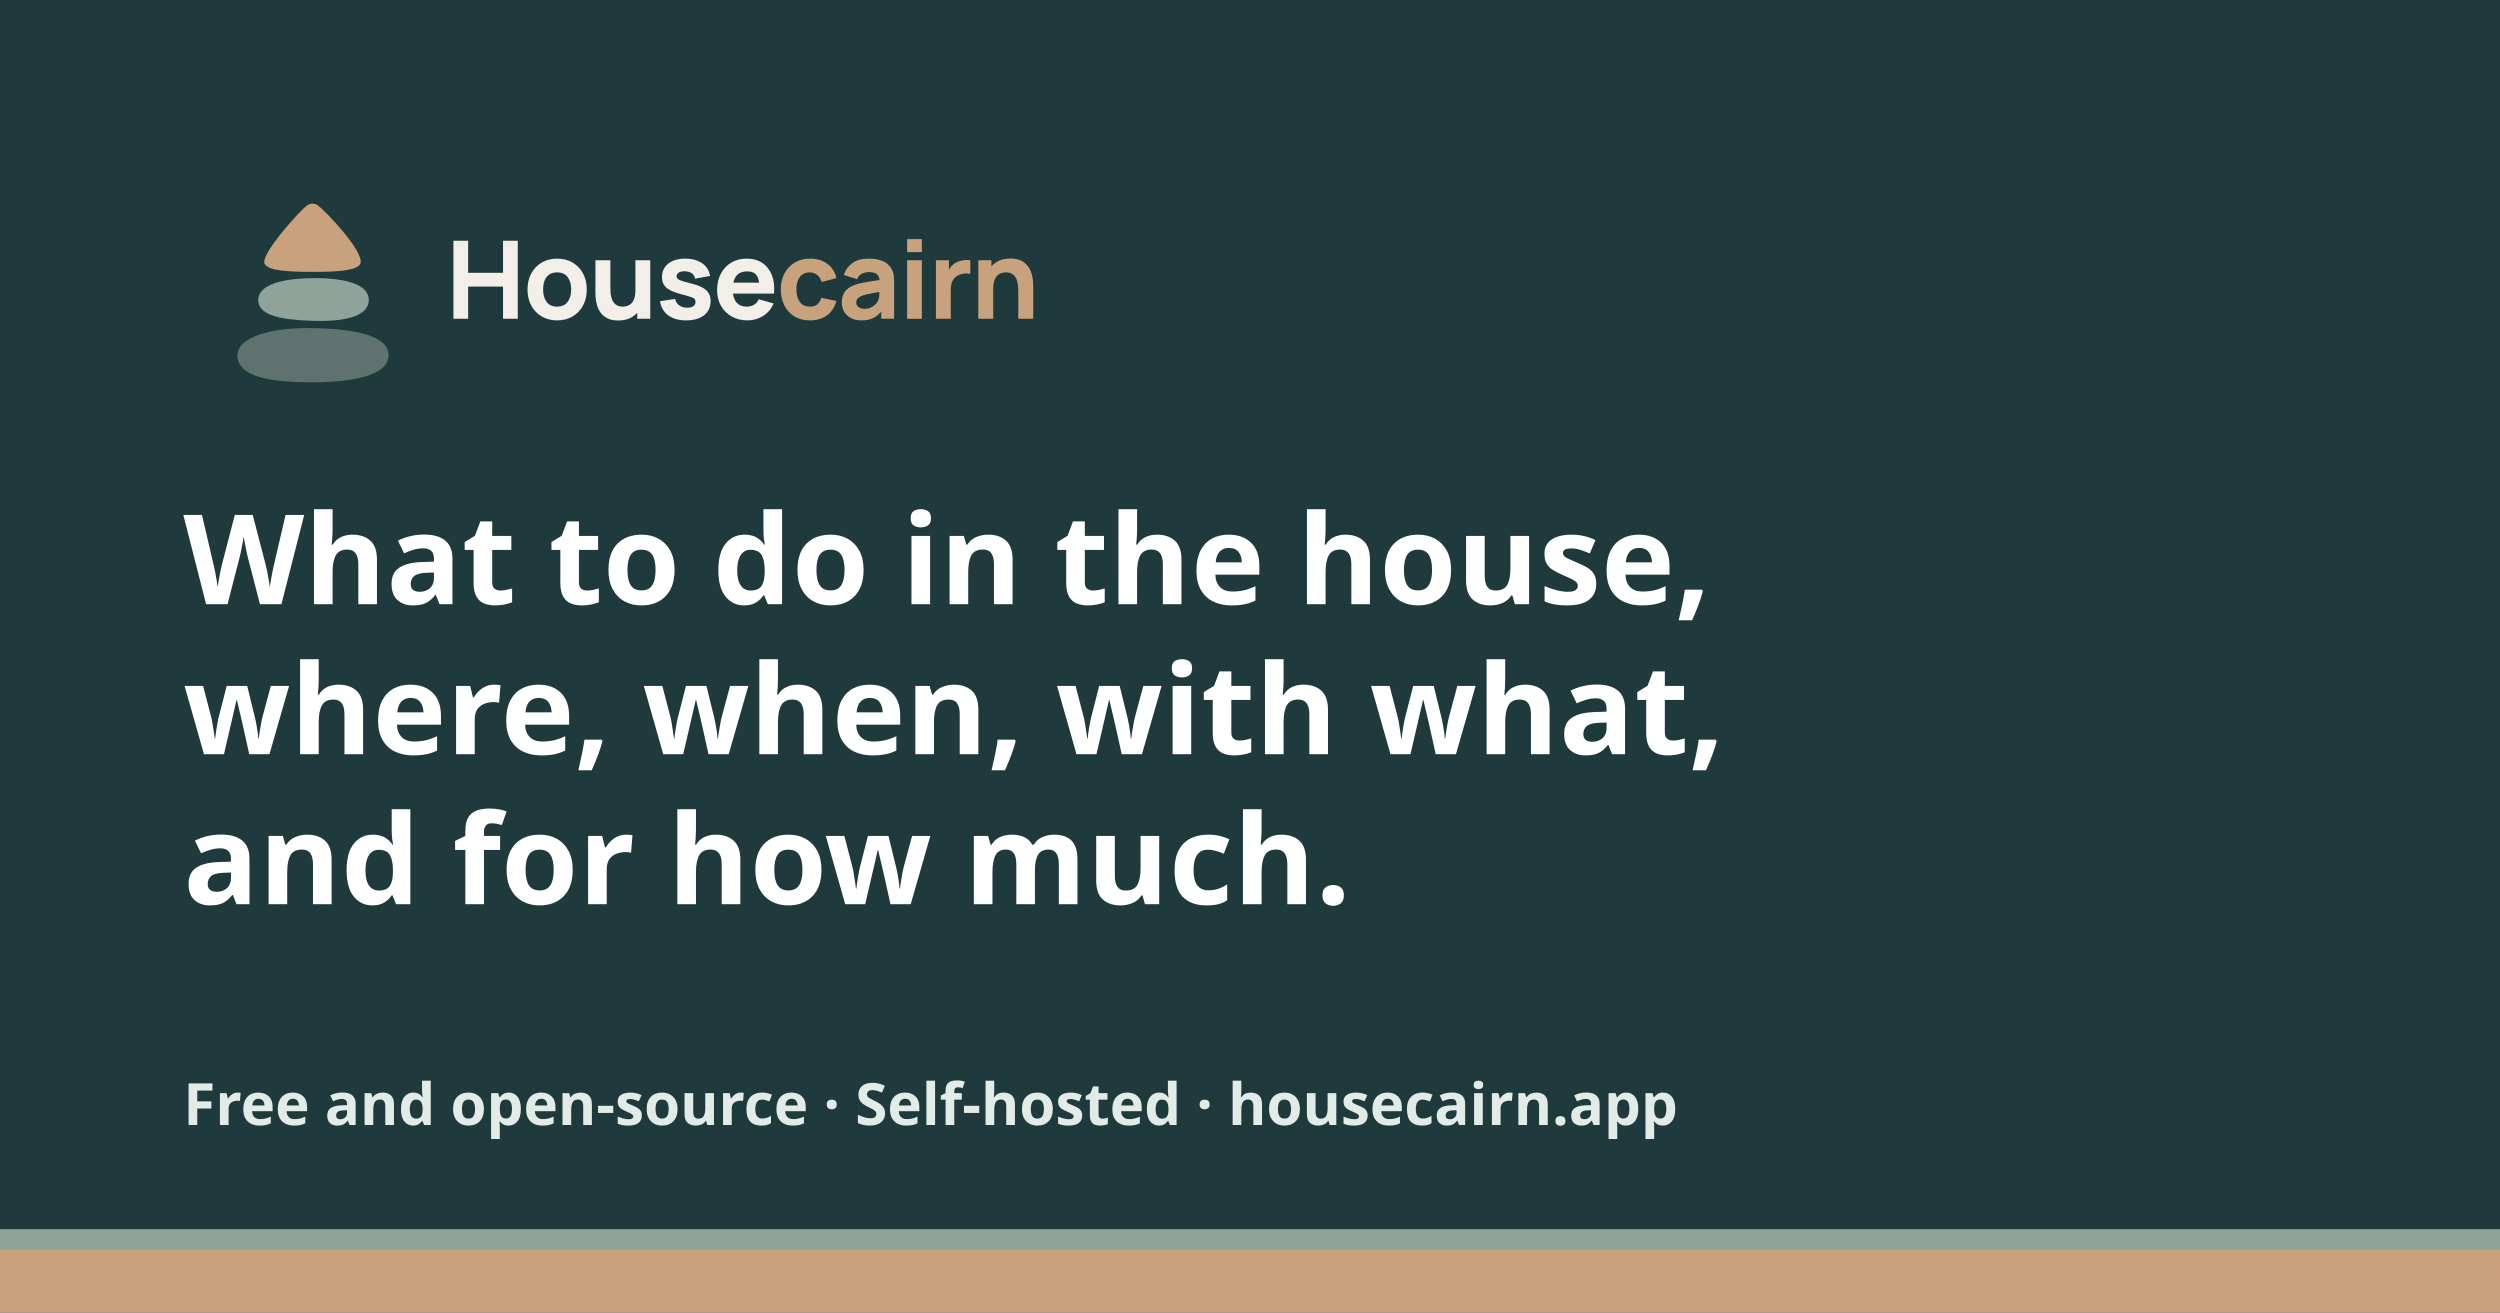
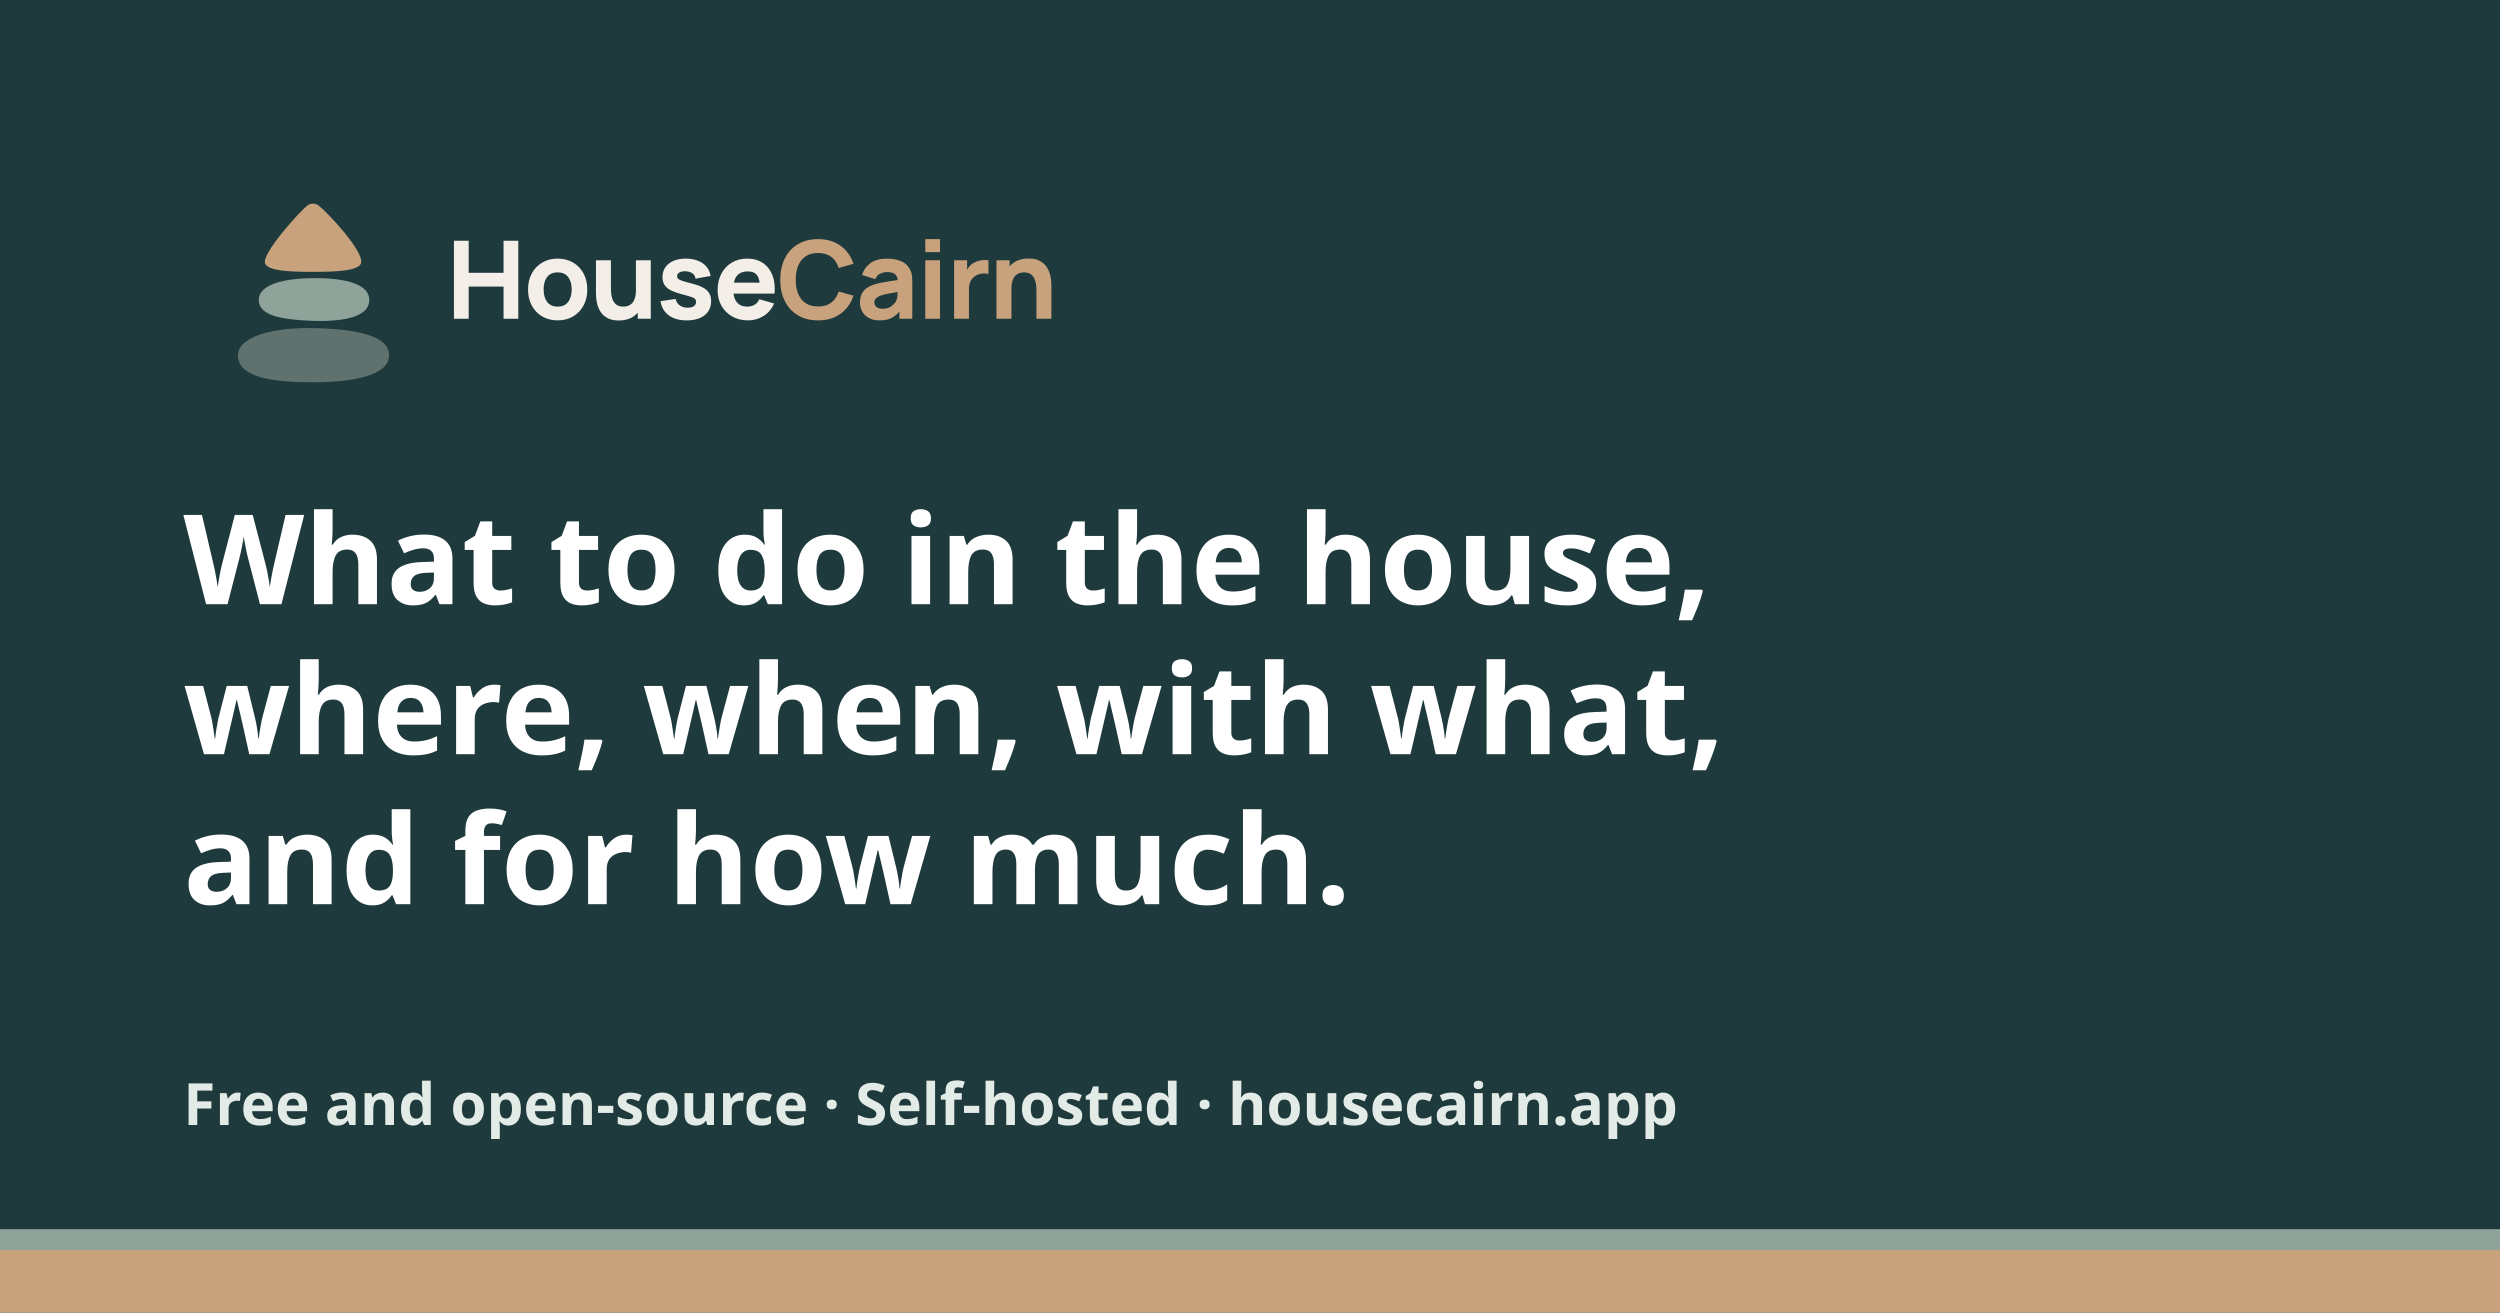
<svg xmlns="http://www.w3.org/2000/svg" width="1200" height="630" viewBox="0 0 1200 630">
  <rect width="1200" height="630" fill="#1F3A3D" />
  <rect x="0" y="600" width="1200" height="30" fill="#C8A27C" />
  <rect x="0" y="590" width="1200" height="10" fill="#8FA39A" />
-   <svg x="80" y="70" width="438" height="128" viewBox="0 0 876 256">
-     <rect width="876" height="256" fill="#1F3A3D" />
+   <svg x="80" y="70" width="447" height="128" viewBox="0 0 893 256">
+     <rect width="893" height="256" fill="#1F3A3D" />
    <g transform="translate(12,0)">
      <path fill="#5F726E" d="M56,203 C54,183 90,174 130,175 C172,176 202,183 201,202 C200,220 168,227 128,227 C88,227 58,222 56,203Z" />
      <path fill="#8FA39A" d="M76,150 C74,133 100,127 130,127 C160,127 183,133 182,149 C181,164 158,169 128,168 C98,167 78,163 76,150Z" />
      <path fill="#C8A27C" d="M82,113 C78,104 116,62 123,57 C126,55 130,55 133,57 C141,63 178,102 174,113 C171,120 151,121 128,121 C105,121 85,120 82,113Z" />
    </g>
    <path fill="#F3EFE8" transform="translate(268.00,166) scale(0.052,-0.052)" d="M140 0V1440H412V848H1056V1440H1328V0H1056V594H412V0Z" />
    <path fill="#F3EFE8" transform="translate(342.26,166) scale(0.052,-0.052)" d="M626 -30Q463 -30 340.0 43.0Q217 116 148.5 244.5Q80 373 80 540Q80 709 150.0 837.5Q220 966 343.0 1038.0Q466 1110 626 1110Q789 1110 912.5 1037.0Q1036 964 1105.0 835.5Q1174 707 1174 540Q1174 372 1104.5 243.5Q1035 115 911.5 42.5Q788 -30 626 -30ZM626 224Q757 224 821.5 312.5Q886 401 886 540Q886 684 820.5 770.0Q755 856 626 856Q537 856 480.0 816.0Q423 776 395.5 705.0Q368 634 368 540Q368 395 433.5 309.5Q499 224 626 224Z" />
    <path fill="#F3EFE8" transform="translate(405.38,166) scale(0.052,-0.052)" d="M542 -32Q415 -32 335.0 11.0Q255 54 210.5 120.0Q166 186 147.0 257.5Q128 329 124.0 388.0Q120 447 120 474V1080H396V570Q396 533 400.0 475.5Q404 418 425.0 360.0Q446 302 493.5 263.0Q541 224 628 224Q663 224 703.0 235.0Q743 246 778.0 277.5Q813 309 835.5 370.5Q858 432 858 532L1014 458Q1014 330 962.0 218.0Q910 106 805.5 37.0Q701 -32 542 -32ZM892 0V358H858V1080H1132V0Z" />
    <path fill="#F3EFE8" transform="translate(469.45,166) scale(0.052,-0.052)" d="M562 -30Q358 -30 232.5 62.5Q107 155 80 324L358 366Q375 290 433.5 247.0Q492 204 582 204Q656 204 696.0 232.5Q736 261 736 312Q736 344 720.0 363.5Q704 383 648.5 402.0Q593 421 476 452Q344 486 265.0 528.0Q186 570 151.0 628.5Q116 687 116 770Q116 874 169.0 950.5Q222 1027 318.5 1068.5Q415 1110 546 1110Q673 1110 771.0 1071.0Q869 1032 929.5 960.0Q990 888 1004 790L726 740Q719 800 674.0 835.0Q629 870 552 876Q477 881 431.5 856.0Q386 831 386 784Q386 756 405.5 737.0Q425 718 486.5 698.0Q548 678 674 646Q797 614 871.5 571.5Q946 529 980.0 469.5Q1014 410 1014 326Q1014 160 894.0 65.0Q774 -30 562 -30Z" />
    <path fill="#F3EFE8" transform="translate(524.26,166) scale(0.052,-0.052)" d="M642 -30Q476 -30 349.5 41.5Q223 113 151.5 238.5Q80 364 80 526Q80 703 150.0 834.0Q220 965 343.0 1037.5Q466 1110 626 1110Q796 1110 915.0 1030.0Q1034 950 1091.0 805.0Q1148 660 1131 464H862V564Q862 729 809.5 801.5Q757 874 638 874Q499 874 433.5 789.5Q368 705 368 540Q368 389 433.5 306.5Q499 224 626 224Q706 224 763.0 259.0Q820 294 850 360L1122 282Q1061 134 929.5 52.0Q798 -30 642 -30ZM284 464V666H1000V464Z" />
-     <path fill="#C8A27C" transform="translate(585.41,166) scale(0.052,-0.052)" d="M616 -30Q448 -30 328.0 45.0Q208 120 144.0 249.0Q80 378 80 540Q80 704 146.5 833.0Q213 962 334.0 1036.0Q455 1110 620 1110Q811 1110 940.5 1013.5Q1070 917 1106 750L834 678Q810 762 750.5 809.0Q691 856 616 856Q530 856 475.0 814.5Q420 773 394.0 701.5Q368 630 368 540Q368 399 430.5 311.5Q493 224 616 224Q708 224 756.0 266.0Q804 308 828 386L1106 328Q1060 156 932.0 63.0Q804 -30 616 -30Z" />
-     <path fill="#C8A27C" transform="translate(643.96,166) scale(0.052,-0.052)" d="M440 -30Q324 -30 243.5 14.5Q163 59 121.5 133.5Q80 208 80 298Q80 373 103.0 435.0Q126 497 177.5 544.5Q229 592 316 624Q376 646 459.0 663.0Q542 680 647.0 695.5Q752 711 878 730L780 676Q780 772 734.0 817.0Q688 862 580 862Q520 862 455.0 833.0Q390 804 364 730L118 808Q159 942 272.0 1026.0Q385 1110 580 1110Q723 1110 834.0 1066.0Q945 1022 1002 914Q1034 854 1040.0 794.0Q1046 734 1046 660V0H808V222L842 176Q763 67 671.5 18.5Q580 -30 440 -30ZM498 184Q573 184 624.5 210.5Q676 237 706.5 271.0Q737 305 748 328Q769 372 772.5 430.5Q776 489 776 528L856 508Q735 488 660.0 474.5Q585 461 539.0 450.0Q493 439 458 426Q418 410 393.5 391.5Q369 373 357.5 351.0Q346 329 346 302Q346 265 364.5 238.5Q383 212 417.0 198.0Q451 184 498 184Z" />
-     <path fill="#C8A27C" transform="translate(702.51,166) scale(0.052,-0.052)" d="M160 1230V1470H432V1230ZM160 0V1080H432V0Z" />
-     <path fill="#C8A27C" transform="translate(731.22,166) scale(0.052,-0.052)" d="M140 0V1080H380V816L354 850Q375 906 410.0 952.0Q445 998 496 1028Q535 1052 581.0 1065.5Q627 1079 676.0 1082.5Q725 1086 774 1080V826Q729 840 669.5 835.5Q610 831 562 808Q514 786 481.0 749.5Q448 713 431.0 663.5Q414 614 414 552V0Z" />
-     <path fill="#C8A27C" transform="translate(771.98,166) scale(0.052,-0.052)" d="M876 0V510Q876 547 872.0 604.5Q868 662 847.0 720.0Q826 778 778.5 817.0Q731 856 644 856Q609 856 569.0 845.0Q529 834 494.0 802.5Q459 771 436.5 710.0Q414 649 414 548L258 622Q258 750 310.0 862.0Q362 974 466.5 1043.0Q571 1112 730 1112Q857 1112 937.0 1069.0Q1017 1026 1061.5 960.0Q1106 894 1125.0 822.5Q1144 751 1148.0 692.0Q1152 633 1152 606V0ZM138 0V1080H380V722H414V0Z" />
+     <path fill="#C8A27C" transform="translate(585.41,166) scale(0.052,-0.052)" d="M758 -30Q542 -30 385.5 64.0Q229 158 144.5 327.0Q60 496 60 720Q60 944 144.5 1113.0Q229 1282 385.5 1376.0Q542 1470 758 1470Q1006 1470 1174.5 1347.0Q1343 1224 1412 1014L1138 938Q1098 1069 1003.0 1141.5Q908 1214 758 1214Q621 1214 529.5 1153.0Q438 1092 392.0 981.0Q346 870 346 720Q346 570 392.0 459.0Q438 348 529.5 287.0Q621 226 758 226Q908 226 1003.0 299.0Q1098 372 1138 502L1412 426Q1343 216 1174.5 93.0Q1006 -30 758 -30Z" />
+     <path fill="#C8A27C" transform="translate(660.91,166) scale(0.052,-0.052)" d="M440 -30Q324 -30 243.5 14.5Q163 59 121.5 133.5Q80 208 80 298Q80 373 103.0 435.0Q126 497 177.5 544.5Q229 592 316 624Q376 646 459.0 663.0Q542 680 647.0 695.5Q752 711 878 730L780 676Q780 772 734.0 817.0Q688 862 580 862Q520 862 455.0 833.0Q390 804 364 730L118 808Q159 942 272.0 1026.0Q385 1110 580 1110Q723 1110 834.0 1066.0Q945 1022 1002 914Q1034 854 1040.0 794.0Q1046 734 1046 660V0H808V222L842 176Q763 67 671.5 18.5Q580 -30 440 -30ZM498 184Q573 184 624.5 210.5Q676 237 706.5 271.0Q737 305 748 328Q769 372 772.5 430.5Q776 489 776 528L856 508Q735 488 660.0 474.5Q585 461 539.0 450.0Q493 439 458 426Q418 410 393.5 391.5Q369 373 357.5 351.0Q346 329 346 302Q346 265 364.5 238.5Q383 212 417.0 198.0Q451 184 498 184Z" />
+     <path fill="#C8A27C" transform="translate(719.46,166) scale(0.052,-0.052)" d="M160 1230V1470H432V1230ZM160 0V1080H432V0Z" />
+     <path fill="#C8A27C" transform="translate(748.17,166) scale(0.052,-0.052)" d="M140 0V1080H380V816L354 850Q375 906 410.0 952.0Q445 998 496 1028Q535 1052 581.0 1065.5Q627 1079 676.0 1082.5Q725 1086 774 1080V826Q729 840 669.5 835.5Q610 831 562 808Q514 786 481.0 749.5Q448 713 431.0 663.5Q414 614 414 552V0Z" />
+     <path fill="#C8A27C" transform="translate(788.94,166) scale(0.052,-0.052)" d="M876 0V510Q876 547 872.0 604.5Q868 662 847.0 720.0Q826 778 778.5 817.0Q731 856 644 856Q609 856 569.0 845.0Q529 834 494.0 802.5Q459 771 436.5 710.0Q414 649 414 548L258 622Q258 750 310.0 862.0Q362 974 466.5 1043.0Q571 1112 730 1112Q857 1112 937.0 1069.0Q1017 1026 1061.5 960.0Q1106 894 1125.0 822.5Q1144 751 1148.0 692.0Q1152 633 1152 606V0ZM138 0V1080H380V722H414V0Z" />
  </svg>
  <text x="88" y="290" font-family="Manrope" font-weight="800" font-size="60" fill="#FFFFFF">What to do in the house,</text>
  <text x="88" y="362" font-family="Manrope" font-weight="800" font-size="60" fill="#FFFFFF">where, when, with what,</text>
  <text x="88" y="434" font-family="Manrope" font-weight="800" font-size="60" fill="#FFFFFF">and for how much.</text>
  <text x="88" y="540" font-family="Manrope" font-weight="700" font-size="28" fill="#E3EBE6">Free and open-source · Self-hosted · housecairn.app</text>
</svg>
